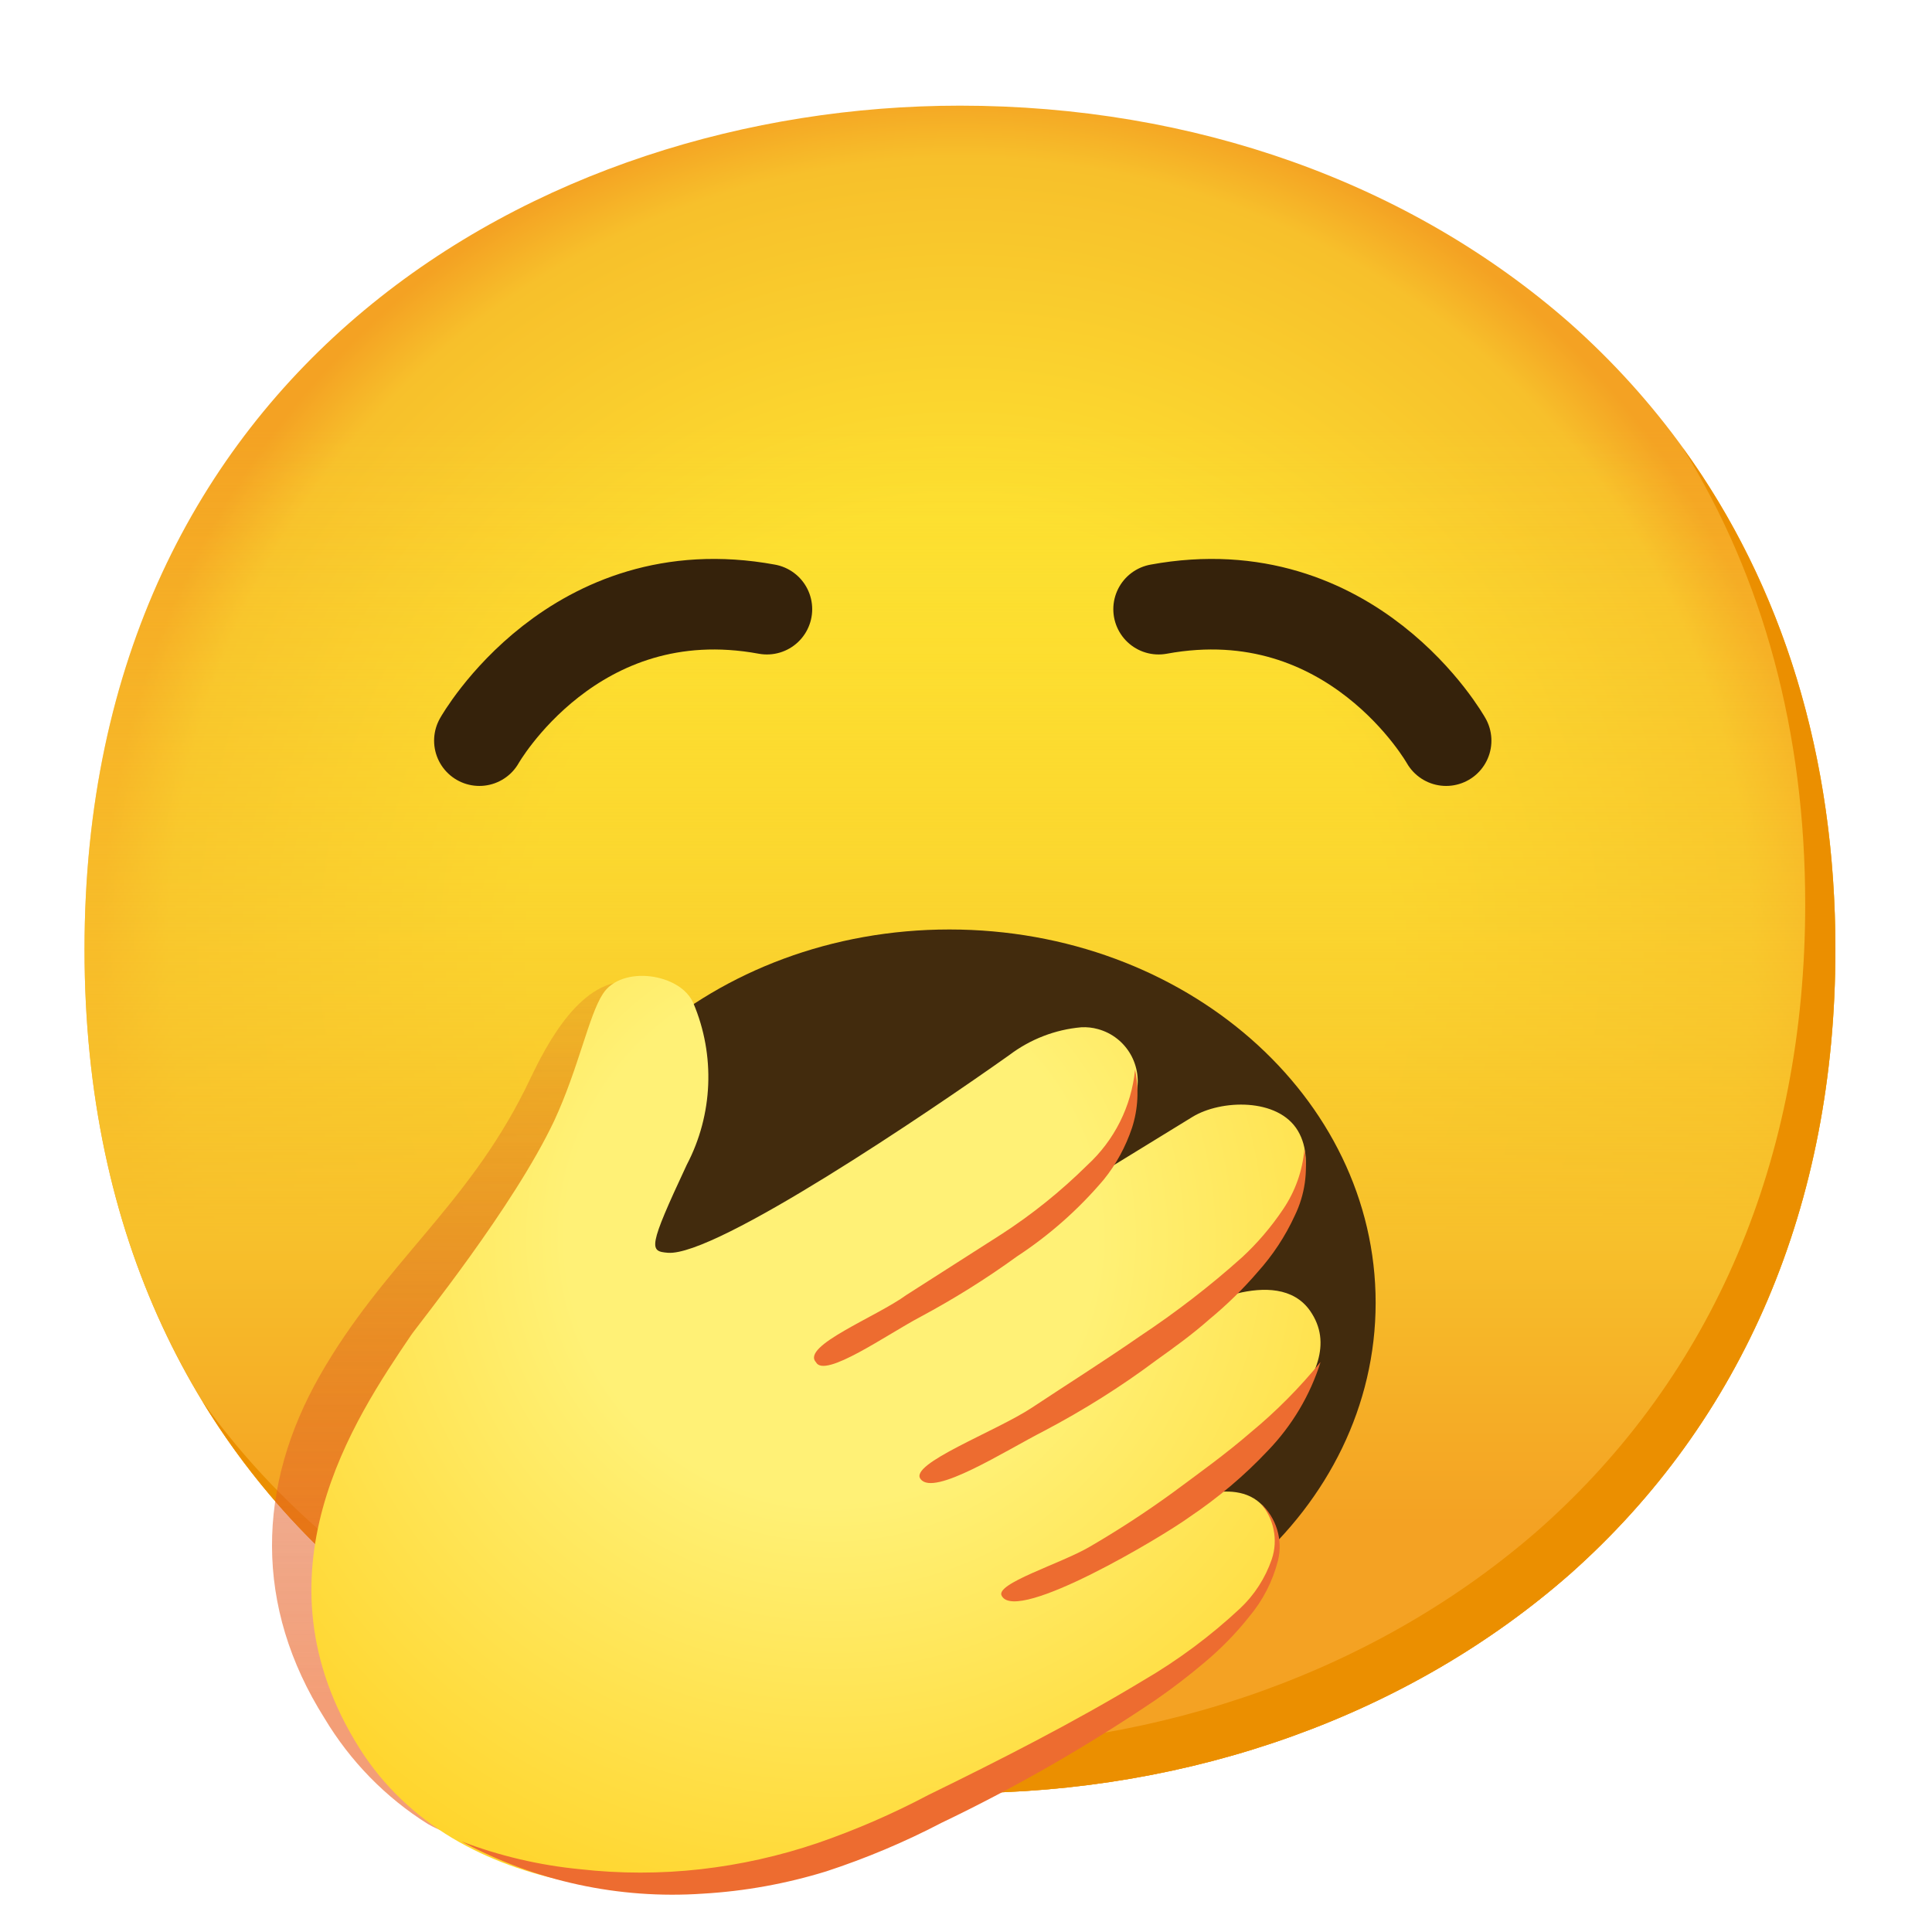
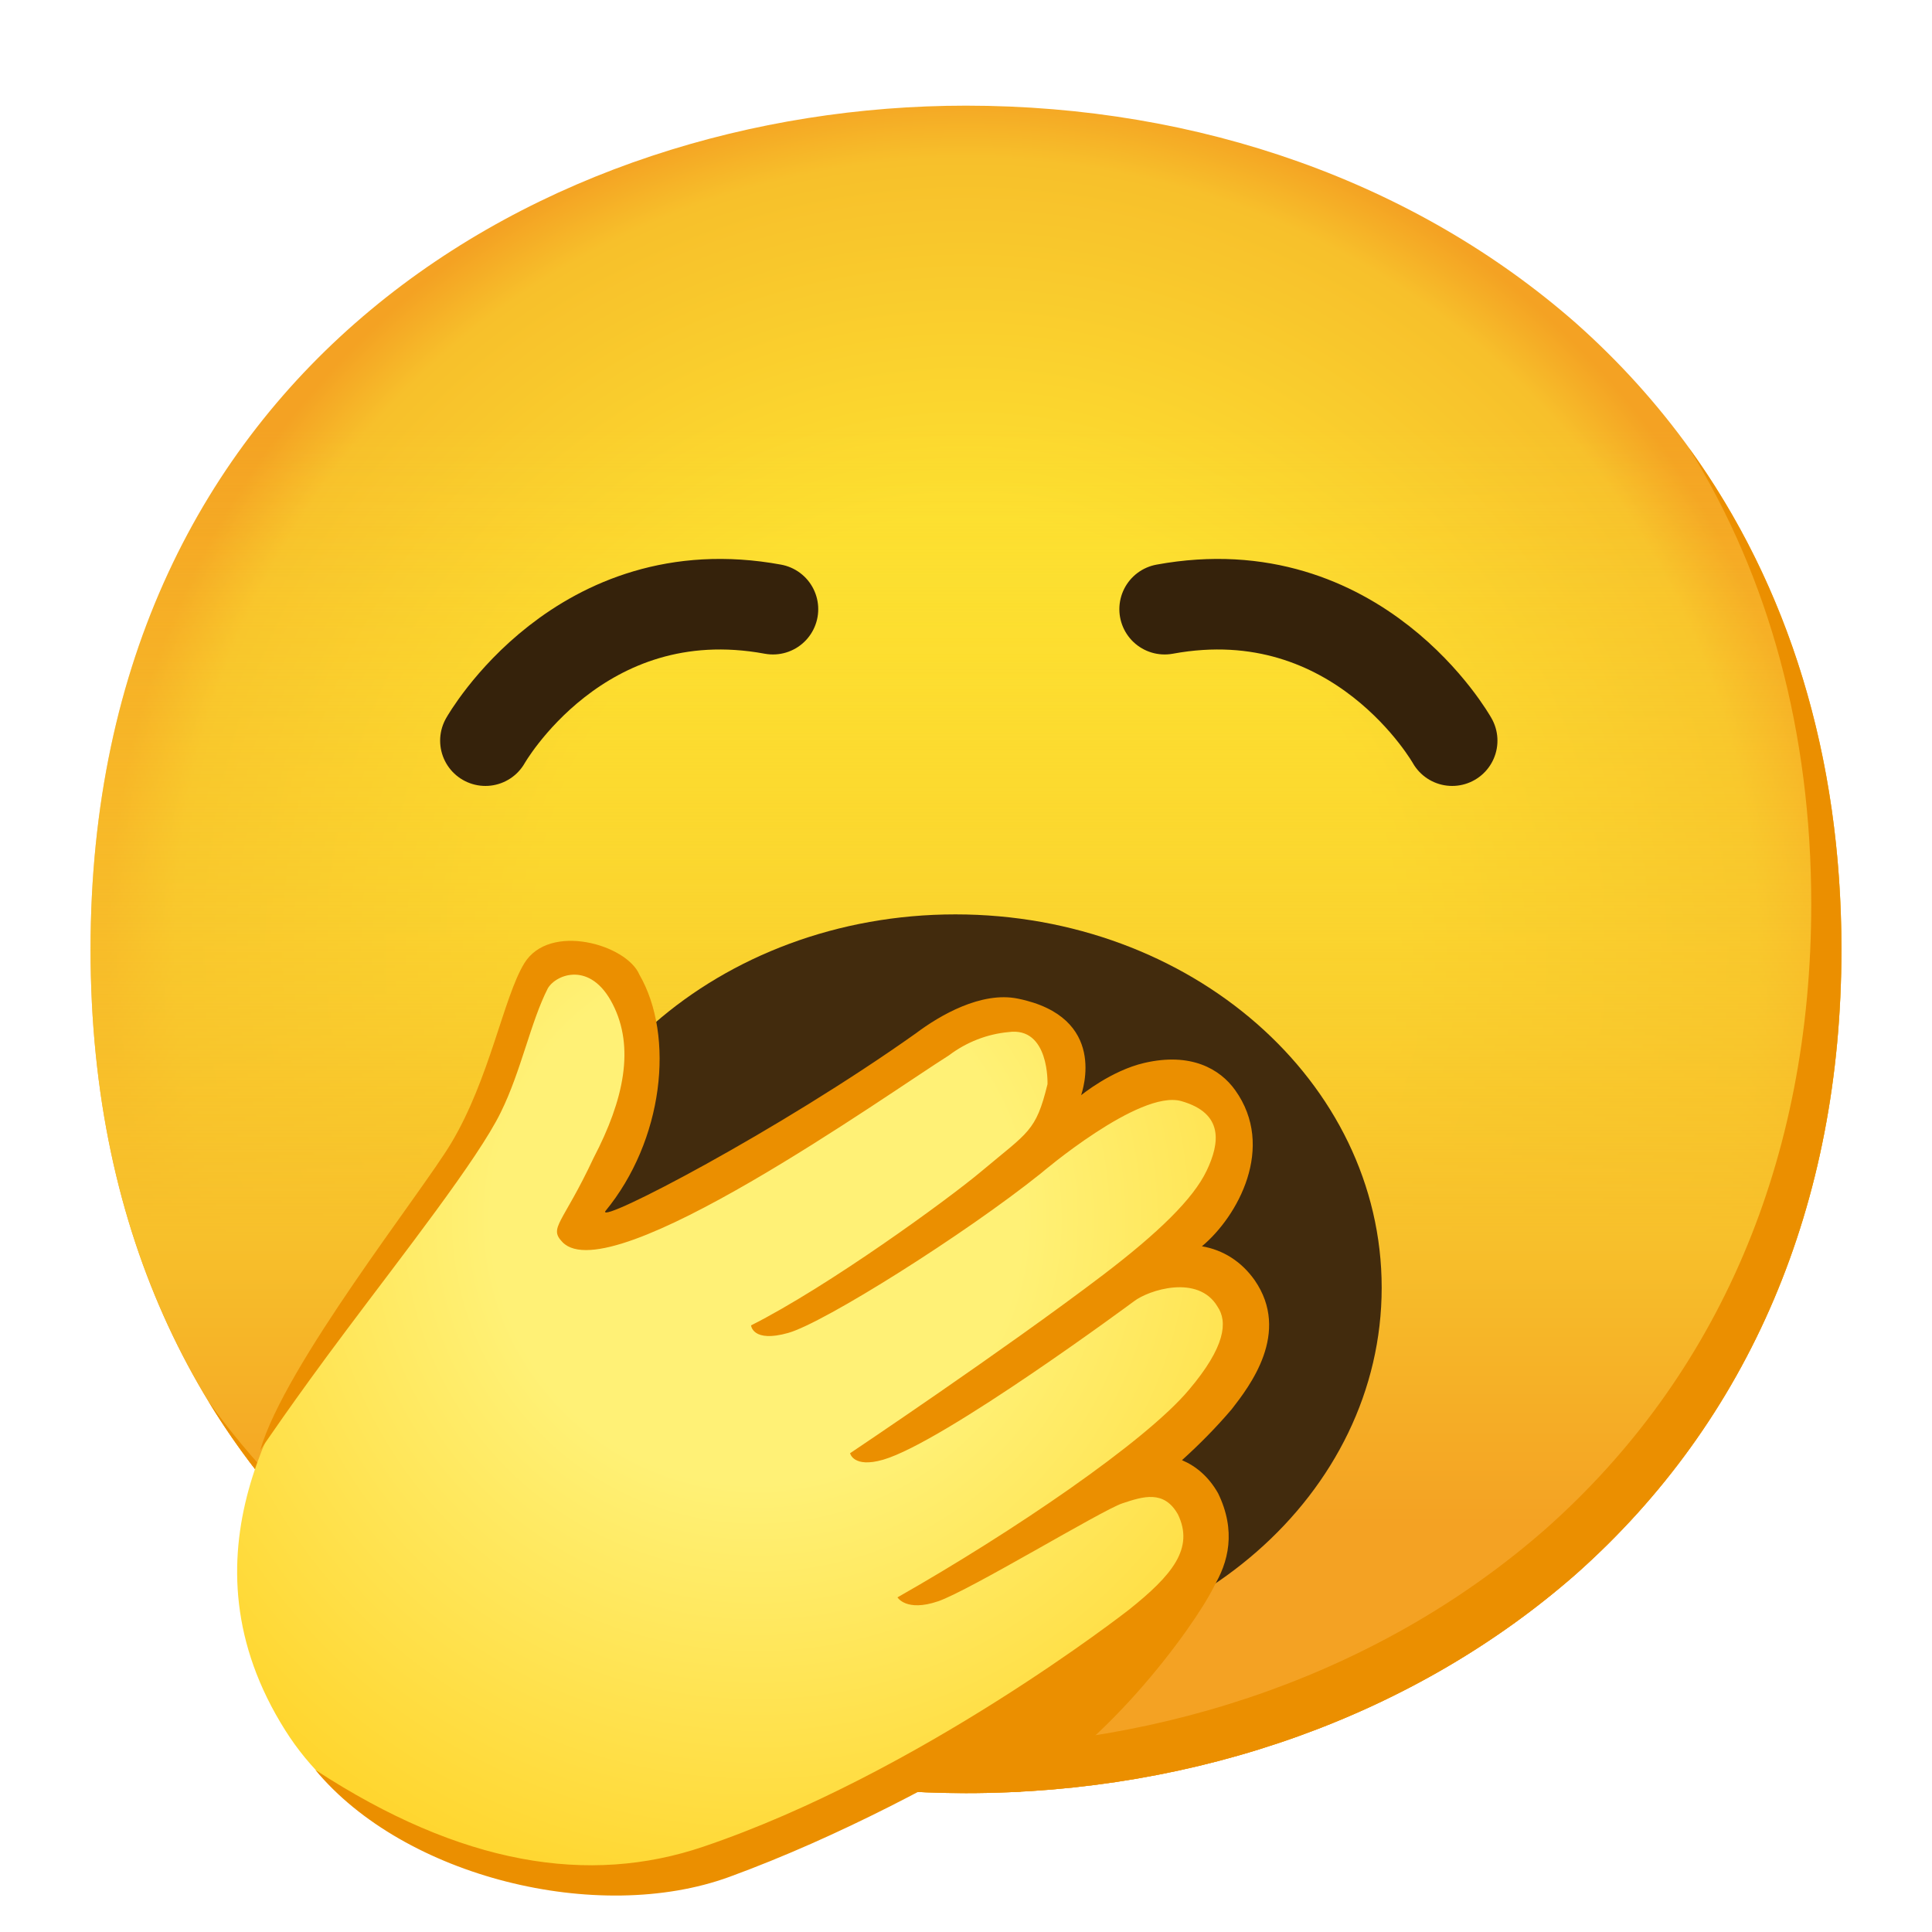
<svg xmlns="http://www.w3.org/2000/svg" version="1.1" id="Layer_1" x="0px" y="0px" viewBox="0 0 128 128" style="enable-background:new 0 0 128 128;" xml:space="preserve">
-   <g id="gold">
-     <radialGradient id="face_1_" cx="63.6" cy="2880.9" r="56.96" gradientTransform="matrix(1 0 0 1 0 -2818)" gradientUnits="userSpaceOnUse">
+   <g>
+     <radialGradient id="face_1_" cx="64" cy="2880.9" r="56.96" gradientTransform="matrix(1 0 0 1 0 -2818)" gradientUnits="userSpaceOnUse">
      <stop offset="0.5" style="stop-color:#FDE030" />
      <stop offset="0.92" style="stop-color:#F7C02B" />
      <stop offset="1" style="stop-color:#F4A223" />
    </radialGradient>
-     <path id="face" style="fill:url(#face_1_);" d="M63.6,118.8c-27.9,0-58-17.5-58-55.9S35.7,7,63.6,7c15.5,0,29.8,5.1,40.4,14.4   c11.5,10.2,17.6,24.6,17.6,41.5s-6.1,31.2-17.6,41.4C93.4,113.6,79,118.8,63.6,118.8z" />
-     <linearGradient id="face-2_1_" gradientUnits="userSpaceOnUse" x1="63.6" y1="2936.8" x2="63.6" y2="2825" gradientTransform="matrix(1 0 0 1 0 -2818)">
+     <path id="face_2_" style="fill:url(#face_1_);" d="M64,118.8c-27.9,0-58-17.5-58-55.9S36.1,7,64,7c15.5,0,29.8,5.1,40.4,14.4   C115.9,31.6,122,46,122,62.9s-6.1,31.2-17.6,41.4C93.8,113.6,79.4,118.8,64,118.8z" />
+     <linearGradient id="face-2_1_" gradientUnits="userSpaceOnUse" x1="64" y1="2936.8" x2="64" y2="2825" gradientTransform="matrix(1 0 0 1 0 -2818)">
      <stop offset="0.16" style="stop-color:#F4A223" />
      <stop offset="0.33" style="stop-color:#F7C02B" />
      <stop offset="0.81" style="stop-color:#FDE030;stop-opacity:0" />
    </linearGradient>
-     <path id="face-2" style="fill:url(#face-2_1_);" d="M63.6,118.8c-27.9,0-58-17.5-58-55.9S35.7,7,63.6,7c15.5,0,29.8,5.1,40.4,14.4   c11.5,10.2,17.6,24.6,17.6,41.5s-6.1,31.2-17.6,41.4C93.4,113.6,79,118.8,63.6,118.8z" />
-     <path style="fill:#EB8F00;" d="M111.49,29.67c5.33,8.6,8.11,18.84,8.11,30.23c0,16.9-6.1,31.2-17.6,41.4   c-10.6,9.3-25,14.5-40.4,14.5c-18.06,0-37-7.35-48.18-22.94c10.76,17.66,31,25.94,50.18,25.94c15.4,0,29.8-5.2,40.4-14.5   c11.5-10.2,17.6-24.5,17.6-41.4C121.6,50.16,118.13,38.84,111.49,29.67z" />
-   </g>
-   <g id="facial_expressions">
-     <g id="yawning-face">
-       <ellipse id="mouth" style="fill:#422B0D;" cx="62.9" cy="86.31" rx="28.24" ry="24.73" />
-       <g id="eyes">
-         <path style="fill:none;stroke:#35220B;stroke-width:6;stroke-linecap:round;stroke-miterlimit:10;" d="M95.81,49.07     c0,0-6.21-11.07-19.05-8.71" />
-       </g>
-       <g id="eyes-2">
-         <path style="fill:none;stroke:#35220B;stroke-width:6;stroke-linecap:round;stroke-miterlimit:10;" d="M31.76,49.07     c0,0,6.24-11.07,19.05-8.71" />
-       </g>
-     </g>
-     <g id="palm">
-       <linearGradient id="prop_1_" gradientUnits="userSpaceOnUse" x1="46.598" y1="12.746" x2="46.598" y2="69.572" gradientTransform="matrix(1 0 0 -1 0 130)">
-         <stop offset="0.08" style="stop-color:#ED6C30" />
-         <stop offset="1" style="stop-color:#BF360C;stop-opacity:0.2" />
-       </linearGradient>
-       <path id="prop" style="opacity:0.66;fill:url(#prop_1_);enable-background:new    ;" d="M71.17,83c0.45-2,0.79-1.09,1.08-3.08    c0.22-1.5,2.68-4.82,2.71-6.33c0-1.11,0.54-2.87-0.09-3.78c-2.2-3.14-4.56,0.93-5.68,1.31c-3.86,1.28-6.21,5.17-9.79,7.03    c-4.55,2.33-13.88,7.15-18.87,8.28c2.14-4.16,7.06-22.91,0.16-21.3c-3.15,0.73-5.2,5.65-5.92,7.08    c-3.91,7.8-9.34,11.51-13.56,18.89s-4.38,15.34,0.29,22.74c1.7,2.84,4.04,5.24,6.84,7c2.94,1.72,6.11,0.44,8.87-1    c6.8-3.47,13.17-7.71,19-12.64c5.72-5,10.58-11.25,13.24-18.41C70.15,86.89,70.73,84.96,71.17,83z" />
-       <radialGradient id="prop-2_1_" cx="55.06" cy="48.06" r="65.06" gradientTransform="matrix(1 0 0 -1 0 130)" gradientUnits="userSpaceOnUse">
-         <stop offset="0.27" style="stop-color:#FFF176" />
-         <stop offset="1" style="stop-color:#FFC400" />
-       </radialGradient>
-       <path id="prop-2" style="fill:url(#prop-2_1_);" d="M86.8,86.85c-2.22-3.18-8,0.07-8,0.07s3-2.61,5.5-5c1.6-1.53,3-4.79,1.69-7    S80.87,72.85,79,74l-7.33,4.5c0,0,2.75-1.2,3.58-5.92c0.52-1.91-0.6-3.88-2.51-4.4c-0.36-0.1-0.73-0.14-1.1-0.12    c-1.73,0.15-3.38,0.79-4.77,1.84c-5.3,3.76-19.45,13.35-22.62,13.1c-1.23-0.1-1.34-0.29,1.25-5.83c1.74-3.32,1.9-7.25,0.44-10.7    c-0.85-2-4.77-2.55-6-0.62c-0.93,1.42-1.6,4.9-3.22,8.4C34,80,27.73,87.72,27.22,88.48c-3.73,5.52-10.68,15.81-3.4,27.35    c6.44,10.22,21.14,10.7,28.67,8c14.39-5.1,27.64-14.9,27.89-15.1c2.62-2.08,5-5.13,3.92-7.91c-1.33-3.44-5.74-1.4-5.74-1.4    c2.55-1.55,4.84-3.5,6.77-5.78C87.16,91.28,88.29,89,86.8,86.85z" />
-       <path style="fill:#ED6C30;" d="M54.06,90.25c-1-1.08,4-3,6-4.46l6.26-4c2.06-1.33,3.97-2.87,5.71-4.59    c1.8-1.65,2.93-3.9,3.17-6.33c0.27,1.28,0.2,2.61-0.2,3.85c-0.42,1.25-1.05,2.42-1.88,3.44c-1.66,1.96-3.59,3.67-5.74,5.08    c-2.04,1.48-4.17,2.81-6.39,4C58.77,88.41,54.63,91.35,54.06,90.25z" />
-       <path style="fill:#ED6C30;" d="M66.38,105.75c-0.56-0.81,3.91-2.15,5.81-3.27c1.89-1.1,3.72-2.29,5.48-3.57    c1.77-1.31,3.54-2.58,5.18-4c1.7-1.4,3.25-2.97,4.64-4.67c-0.69,2.2-1.89,4.21-3.49,5.87c-1.56,1.66-3.31,3.13-5.2,4.4    C77,101.82,67.41,107.54,66.38,105.75z" />
-       <path style="fill:#ED6C30;" d="M61,98c-0.85-1,5-3.17,7.37-4.74s4.74-3.06,7.15-4.73c2.38-1.58,4.64-3.32,6.76-5.22    c1.03-0.95,1.94-2.02,2.72-3.18c0.81-1.19,1.3-2.57,1.42-4c0.25,1.49,0.03,3.03-0.63,4.39c-0.63,1.38-1.47,2.65-2.48,3.77    c-0.97,1.13-2.04,2.17-3.19,3.12c-1.13,1-2.31,1.85-3.5,2.7c-2.35,1.76-4.84,3.32-7.44,4.69C66.54,96.15,61.88,99.15,61,98z" />
-       <path style="fill:#ED6C30;" d="M30.58,122c2.52,0.96,5.16,1.58,7.85,1.84c2.66,0.3,5.34,0.3,8,0c2.63-0.3,5.22-0.88,7.73-1.73    c2.52-0.87,4.97-1.93,7.33-3.18c4.85-2.37,9.66-4.82,14.26-7.6c2.3-1.34,4.45-2.94,6.4-4.76c0.96-0.9,1.68-2.02,2.11-3.27    c0.43-1.28,0.14-2.7-0.75-3.71c1.05,0.96,1.5,2.42,1.16,3.8c-0.35,1.37-1,2.64-1.91,3.72c-0.87,1.1-1.85,2.1-2.92,3    c-1.05,0.89-2.14,1.73-3.27,2.51c-4.53,3.06-9.27,5.79-14.2,8.15c-2.45,1.28-5,2.35-7.62,3.21c-2.66,0.82-5.41,1.32-8.19,1.48    C41.01,125.84,35.47,124.64,30.58,122z" />
-     </g>
+     <path id="face-2_2_" style="fill:url(#face-2_1_);" d="M64,118.8c-27.9,0-58-17.5-58-55.9S36.1,7,64,7c15.5,0,29.8,5.1,40.4,14.4   C115.9,31.6,122,46,122,62.9s-6.1,31.2-17.6,41.4C93.8,113.6,79.4,118.8,64,118.8z" />
+     <path style="fill:#EB8F00;" d="M111.89,29.67c5.33,8.6,8.11,18.84,8.11,30.23c0,16.9-6.1,31.2-17.6,41.4   c-10.6,9.3-25,14.5-40.4,14.5c-18.06,0-37-7.35-48.18-22.94c10.76,17.66,31,25.94,50.18,25.94c15.4,0,29.8-5.2,40.4-14.5   C115.9,94.1,122,79.8,122,62.9C122,50.16,118.53,38.84,111.89,29.67z" />
+     <ellipse id="mouth_2_" style="fill:#422B0D;" cx="63.3" cy="85.31" rx="28.24" ry="24.73" />
+     <path style="fill:none;stroke:#35220B;stroke-width:6;stroke-linecap:round;stroke-miterlimit:10;" d="M96.21,49.07   c0,0-6.21-11.07-19.05-8.71" />
+     <path style="fill:none;stroke:#35220B;stroke-width:6;stroke-linecap:round;stroke-miterlimit:10;" d="M32.16,49.07   c0,0,6.24-11.07,19.05-8.71" />
+     <radialGradient id="prop-2_1_" cx="50.14" cy="49.25" r="65.06" gradientTransform="matrix(1 0 0 -1 0 130)" gradientUnits="userSpaceOnUse">
+       <stop offset="0.27" style="stop-color:#FFF176" />
+       <stop offset="1" style="stop-color:#FFC400" />
+     </radialGradient>
+     <path id="prop-2_3_" style="fill:url(#prop-2_1_);" d="M81.88,85.66c-2.22-3.18-8,0.07-8,0.07s3-2.61,5.5-5c1.6-1.53,3-4.79,1.69-7   s-5.12-2.07-6.99-0.92l-7.33,4.5c0,0,2.75-1.2,3.58-5.92c0.52-1.91-0.6-3.88-2.51-4.4c-0.36-0.1-0.73-0.14-1.1-0.12   c-1.73,0.15-3.38,0.79-4.77,1.84c-5.3,3.76-19.45,13.35-22.62,13.1c-1.23-0.1-1.34-0.29,1.25-5.83c1.74-3.32,1.9-7.25,0.44-10.7   c-0.85-2-4.77-2.55-6-0.62c-0.93,1.42-1.6,4.9-3.22,8.4c-2.72,5.75-8.99,13.47-9.5,14.23c-3.73,5.52-10.68,15.81-3.4,27.35   c6.44,10.22,21.14,10.7,28.67,8c14.39-5.1,27.64-14.9,27.89-15.1c2.62-2.08,5-5.13,3.92-7.91c-1.33-3.44-5.74-1.4-5.74-1.4   c2.55-1.55,4.84-3.5,6.77-5.78C82.24,90.09,83.37,87.81,81.88,85.66z" />
+     <path style="fill:#EB8F00;" d="M81.6,93.37c1.18-1.52,3.94-5.07,1.52-8.56c-0.87-1.23-2.08-2-3.49-2.24   c2.37-1.97,4.91-6.57,2.2-10.35c-1.01-1.41-2.94-2.51-6.01-1.8c-2.21,0.51-4.19,2.14-4.19,2.14c0.07-0.27,1.81-5.18-4.2-6.4   c-2.42-0.49-5.17,1.11-6.75,2.3c-9.13,6.48-20.98,12.64-20.58,11.79c3.85-4.67,4.63-11.58,2.26-15.68   c-0.84-1.99-5.96-3.48-7.63-0.74c-1.37,2.25-2.28,7.63-4.84,11.91c-1.98,3.31-11.02,14.7-12.65,20.34c0,0,2.21-3.29,5.7-7.94   c3.71-4.96,8.75-11.38,10.24-14.45c1.35-2.73,1.98-6,3.12-8.22c0.56-0.93,2.83-1.81,4.29,1.05c1.47,2.86,0.76,6.32-1.26,10.19   c-2.08,4.44-3,4.61-2.06,5.59c3.18,3.27,21.53-9.82,25.6-12.38c1.16-0.88,2.54-1.41,3.93-1.54c2.74-0.39,2.6,3.45,2.6,3.45   c-0.77,3.15-1.26,3.15-4.4,5.79c-2.23,1.87-10.12,7.61-15.24,10.19c0,0,0.09,1.17,2.46,0.5c2.38-0.67,11.71-6.54,16.74-10.57   c0,0,6.52-5.57,9.3-4.79c2.82,0.8,2.57,2.76,1.68,4.62s-3.19,4.1-6.85,6.89c-6.58,5-16.77,11.82-16.77,11.82s0.21,1,2.19,0.43   c4.03-1.17,16.61-10.49,16.61-10.49c0.98-0.76,4.26-1.81,5.54,0.34c0.69,1.01,0.53,2.66-1.89,5.52   c-2.88,3.43-11.67,9.41-19.31,13.75c0,0,0.58,0.98,2.69,0.26c2.1-0.72,10.83-6.03,12.21-6.49c1.38-0.46,2.76-0.9,3.68,0.73   c1.09,2.25-0.37,4.03-3.26,6.33c-0.12,0.09-13.88,10.85-28.19,15.69c-7.56,2.56-16.01,1.24-25.7-5.09   c5.88,7.1,18.72,10.27,27.43,7.09c14.65-5.36,28.21-15.25,28.32-15.34c2.1-1.67,6.47-5.13,4.06-10.08   c-0.63-1.11-1.47-1.8-2.39-2.19C79.47,95.69,80.57,94.58,81.6,93.37z" />
+     <path style="fill:#EB8F00;" d="M59.15,118.59c4.36,0.22,8.45,0.12,8.45,0.12c6.42-3.58,12.32-12.12,13-13.99   C81.28,102.85,56.3,118.44,59.15,118.59z" />
  </g>
</svg>
